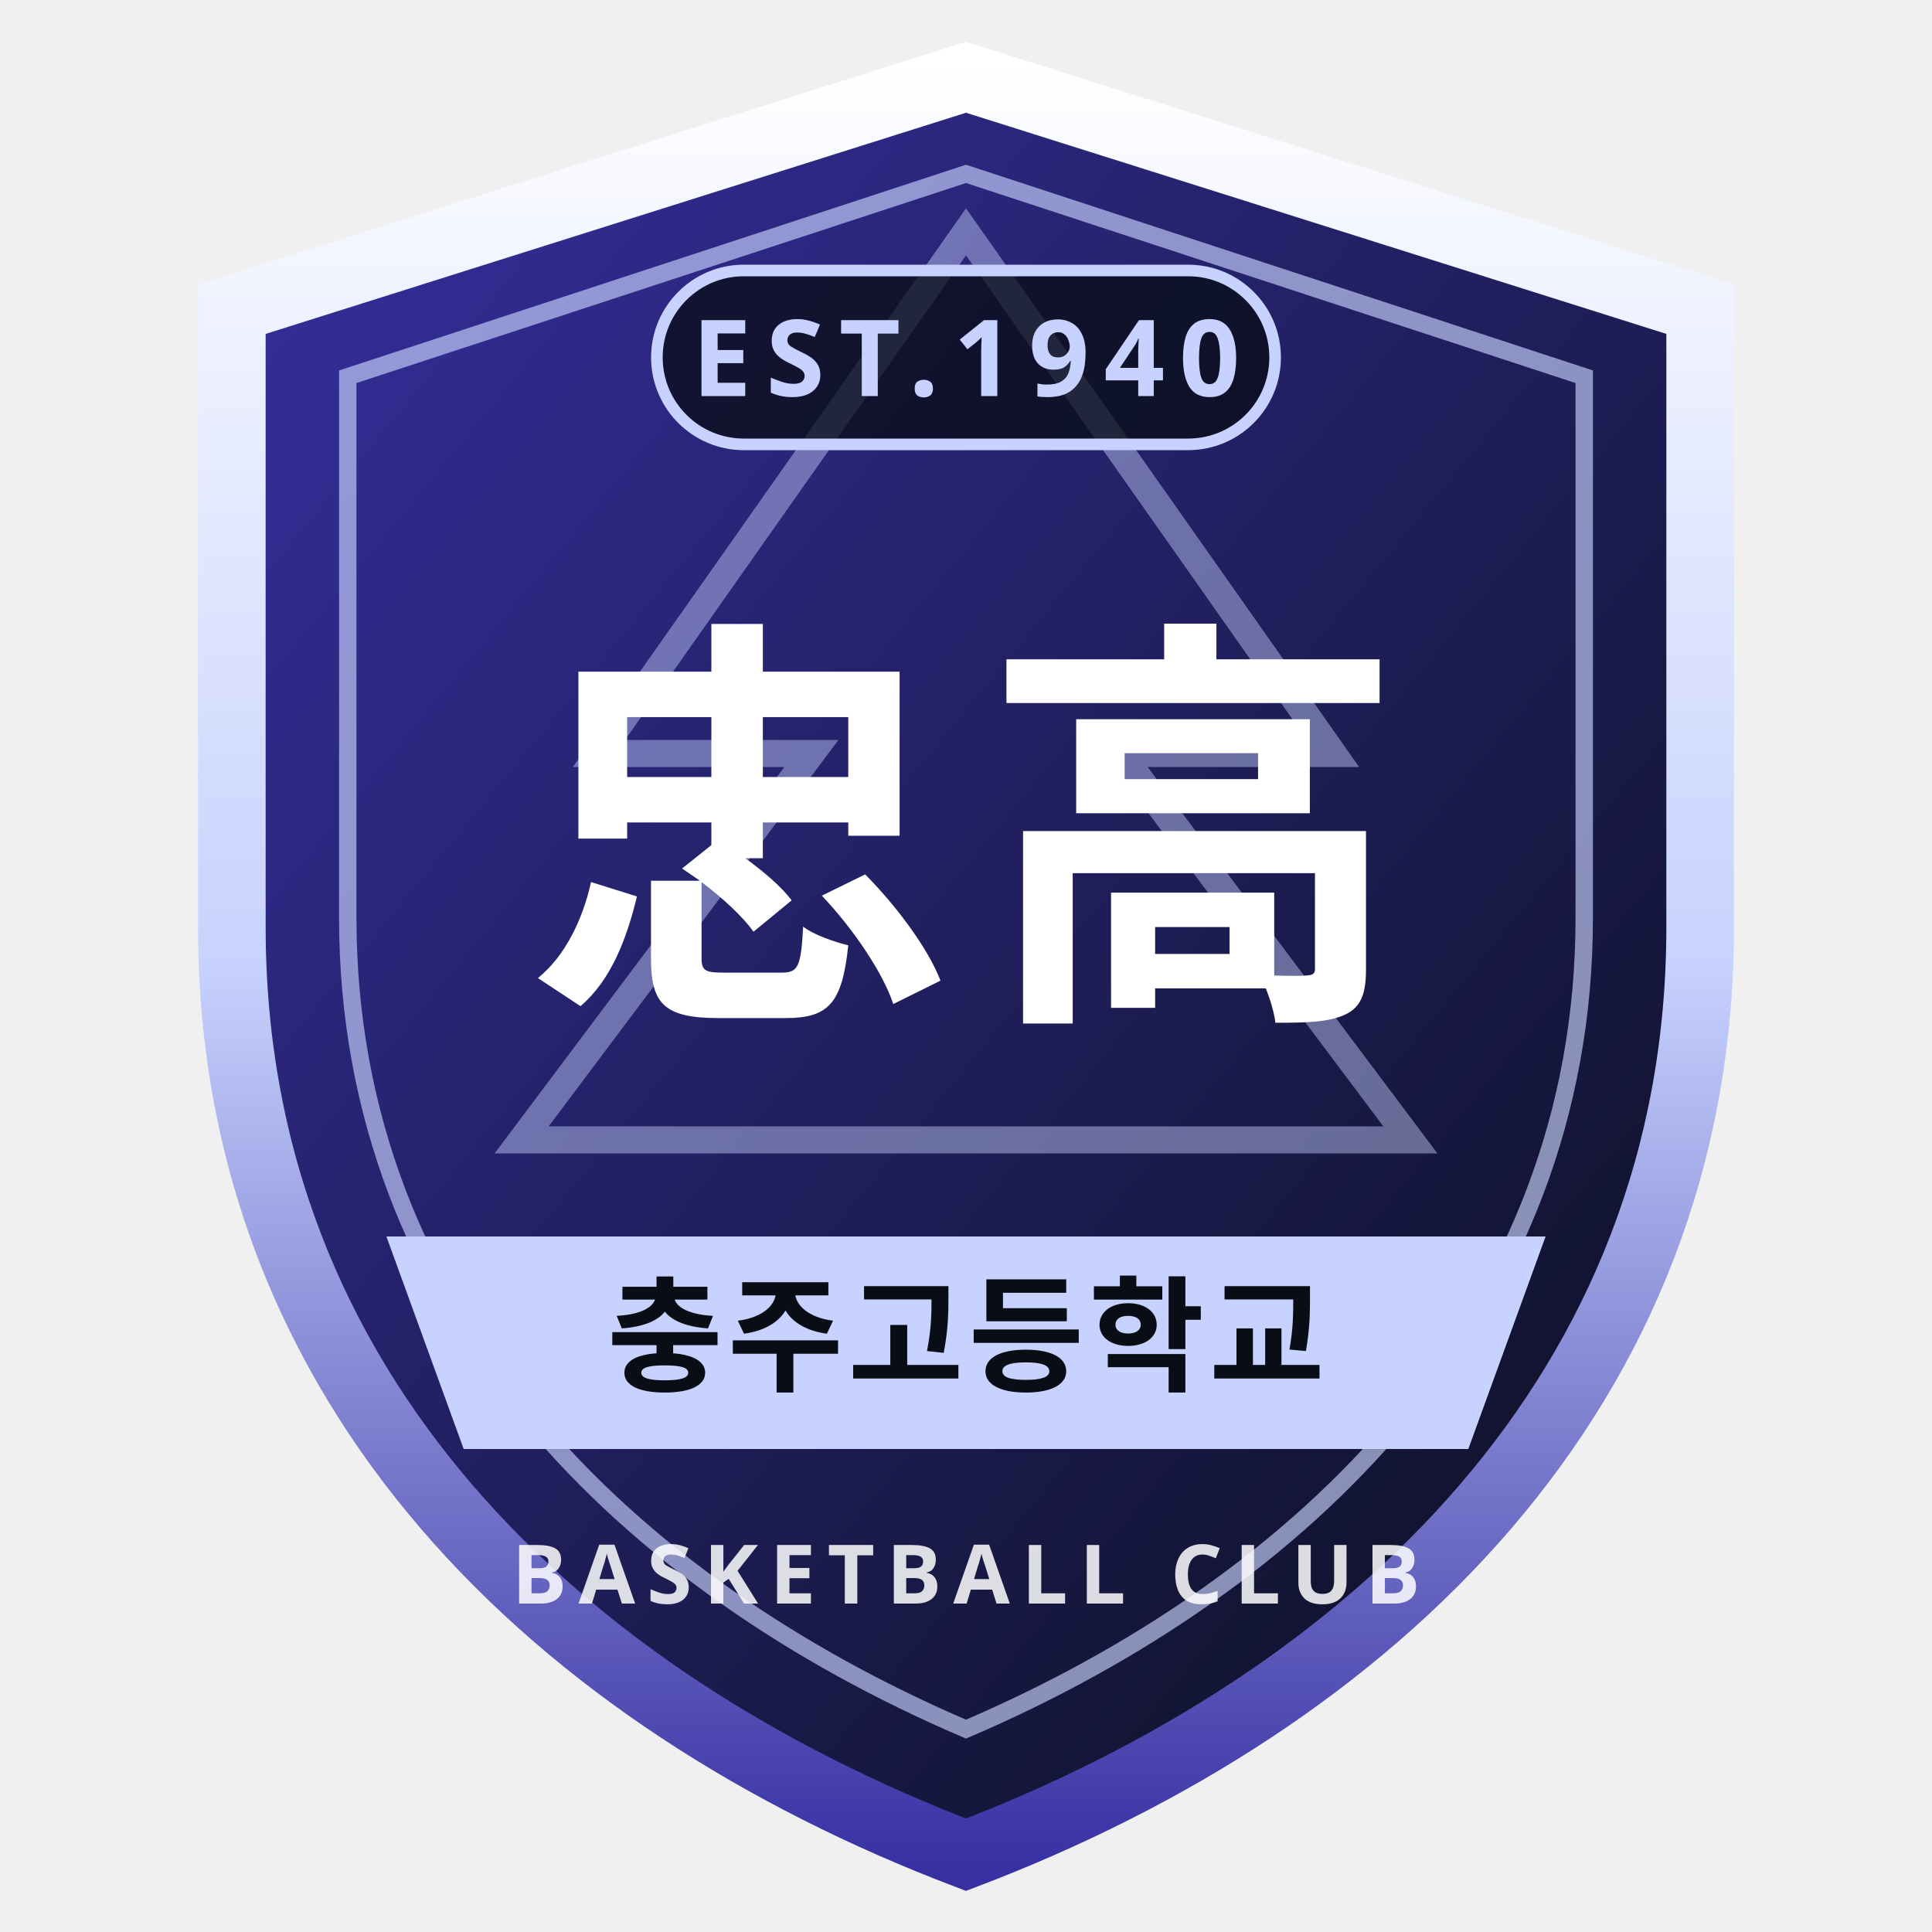
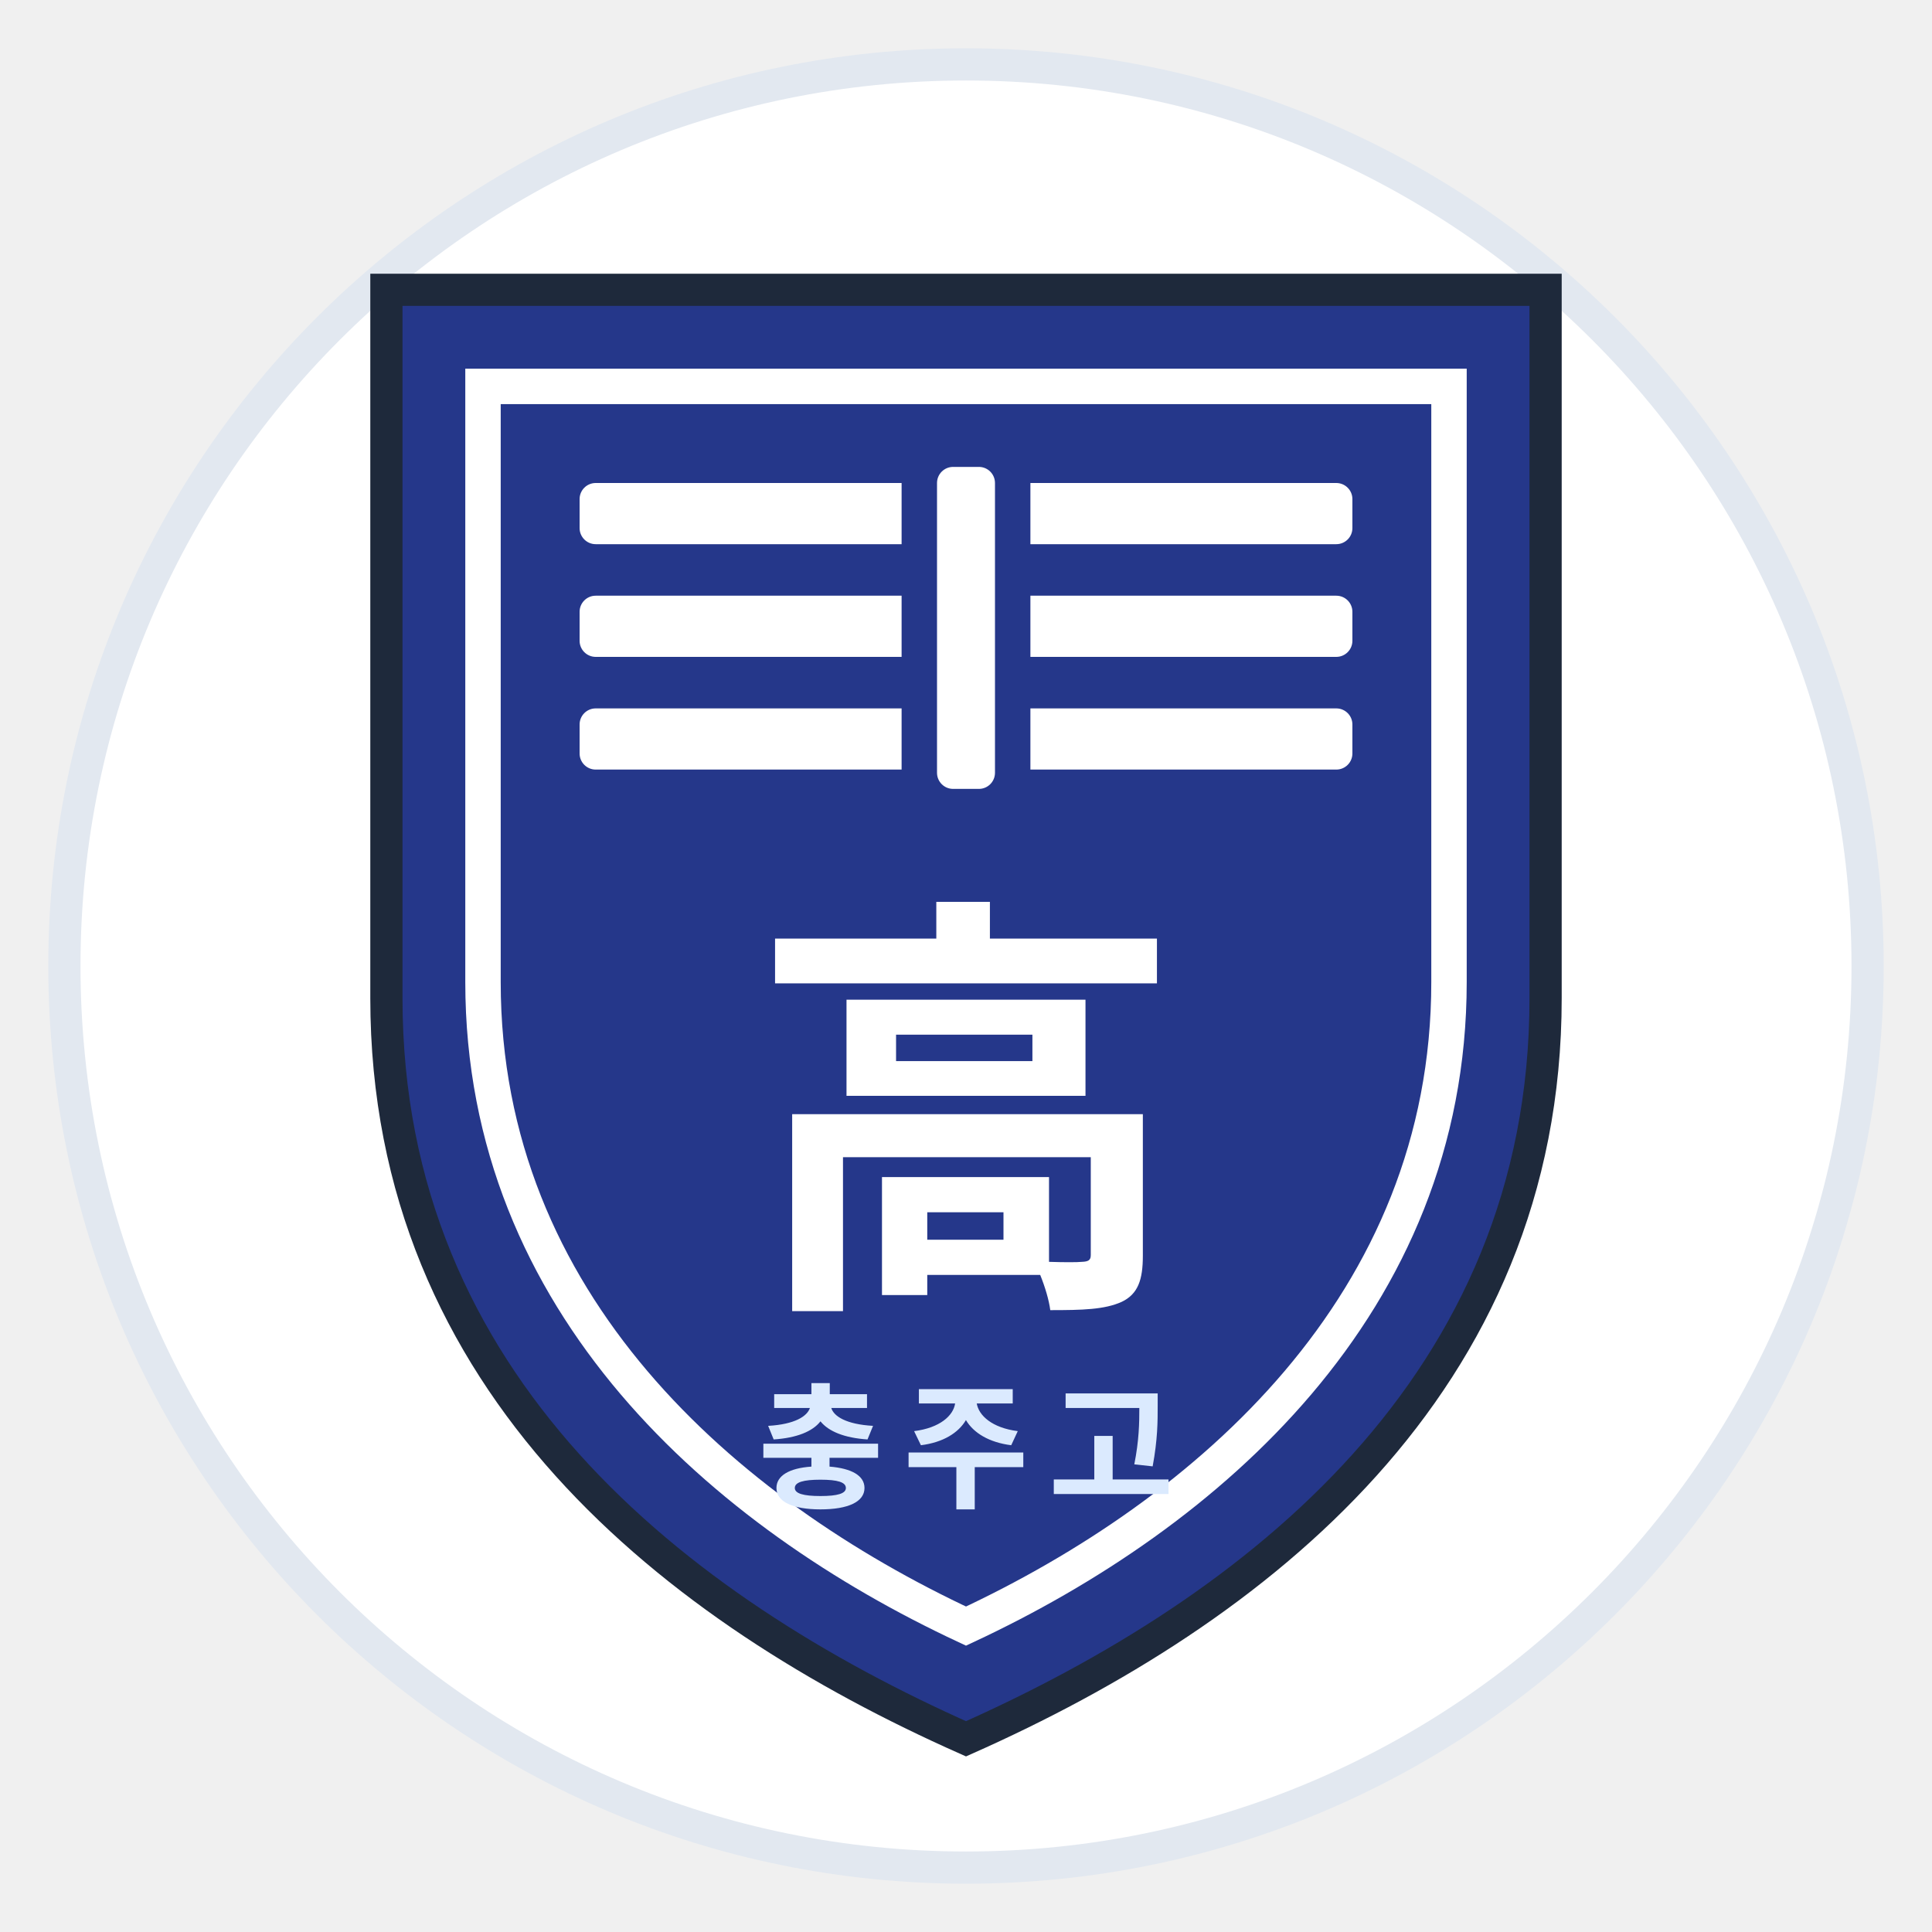
- <svg xmlns="http://www.w3.org/2000/svg" viewBox="0 0 200 200" width="200" height="200">
-   <defs>
-     <linearGradient id="bg_HS_CHUNGJU" x1="0%" y1="0%" x2="100%" y2="100%">
-       <stop offset="0%" stop-color="#3730A3" />
-       <stop offset="100%" stop-color="#090D16" />
-     </linearGradient>
-     <linearGradient id="rim_HS_CHUNGJU" x1="0%" y1="0%" x2="0%" y2="100%">
-       <stop offset="0%" stop-color="#FFFFFF" />
-       <stop offset="50%" stop-color="#C7D2FE" />
-       <stop offset="100%" stop-color="#3730A3" />
-     </linearGradient>
-   </defs>
-   <path d="M100 8 L176 32 V96 C176 144 142 176 100 192 C58 176 24 144 24 96 V32 Z" fill="url(#bg_HS_CHUNGJU)" stroke="url(#rim_HS_CHUNGJU)" stroke-width="7" />
-   <path d="M100 18 L164 39 V95 C164 136 135 164 100 179 C65 164 36 136 36 95 V39 Z" fill="none" stroke="#C7D2FE" stroke-width="1.8" opacity="0.65" />
-   <path d="M100 24 L138 78 H116 L146 118 H54 L84 78 H62 Z" fill="none" stroke="#C7D2FE" stroke-width="2.8" opacity="0.45" />
-   <rect x="68" y="28" width="64" height="18" rx="9" fill="#090D16" fill-opacity="0.75" stroke="#C7D2FE" stroke-width="1.2" />
-   <text x="100" y="41" text-anchor="middle" fill="#C7D2FE" font-family="sans-serif" font-size="11" font-weight="800" letter-spacing="1.5">EST.1940</text>
-   <text x="100" y="102" text-anchor="middle" fill="#FFFFFF" font-family="serif" font-size="44" font-weight="900" letter-spacing="3">忠高</text>
-   <path d="M40 128 H160 L152 150 H48 Z" fill="#C7D2FE" />
-   <text x="100" y="143" text-anchor="middle" fill="#090D16" font-family="sans-serif" font-size="13" font-weight="900" letter-spacing="0.5">충주고등학교</text>
-   <text x="100" y="166" text-anchor="middle" fill="#FFFFFF" fill-opacity="0.85" font-family="sans-serif" font-size="8.5" font-weight="700" letter-spacing="1.2">BASKETBALL CLUB</text>
+ <svg xmlns="http://www.w3.org/2000/svg" viewBox="0 0 120 120">
+   <circle cx="60" cy="60" r="56" fill="#FFFFFF" stroke="#E2E8F0" stroke-width="2" />
+   <path d="M 24 18 H 96 V 62 C 96 86 78 100 60 108 C 42 100 24 86 24 62 Z" fill="#25378A" stroke="#1E293B" stroke-width="2" />
+   <path d="M 30 24 H 90 V 61 C 90 81 75 94 60 101 C 45 94 30 81 30 61 Z" fill="none" stroke="#FFFFFF" stroke-width="2.2" />
+   <g fill="#FFFFFF">
+     <rect x="36" y="30" width="48" height="3.8" rx="1" />
+     <rect x="36" y="37" width="48" height="3.8" rx="1" />
+     <rect x="36" y="44" width="48" height="3.8" rx="1" />
+     <rect x="56" y="28" width="8" height="22" rx="1" fill="#25378A" />
+     <rect x="58.2" y="29" width="3.6" height="20" rx="1" fill="#FFFFFF" />
+   </g>
+   <text x="60" y="79" text-anchor="middle" fill="#FFFFFF" font-family="serif" font-size="27" font-weight="900">高</text>
+   <text x="60" y="93" text-anchor="middle" fill="#DBEAFE" font-family="sans-serif" font-size="8.5" font-weight="800" letter-spacing="1.2">충주고</text>
</svg>
